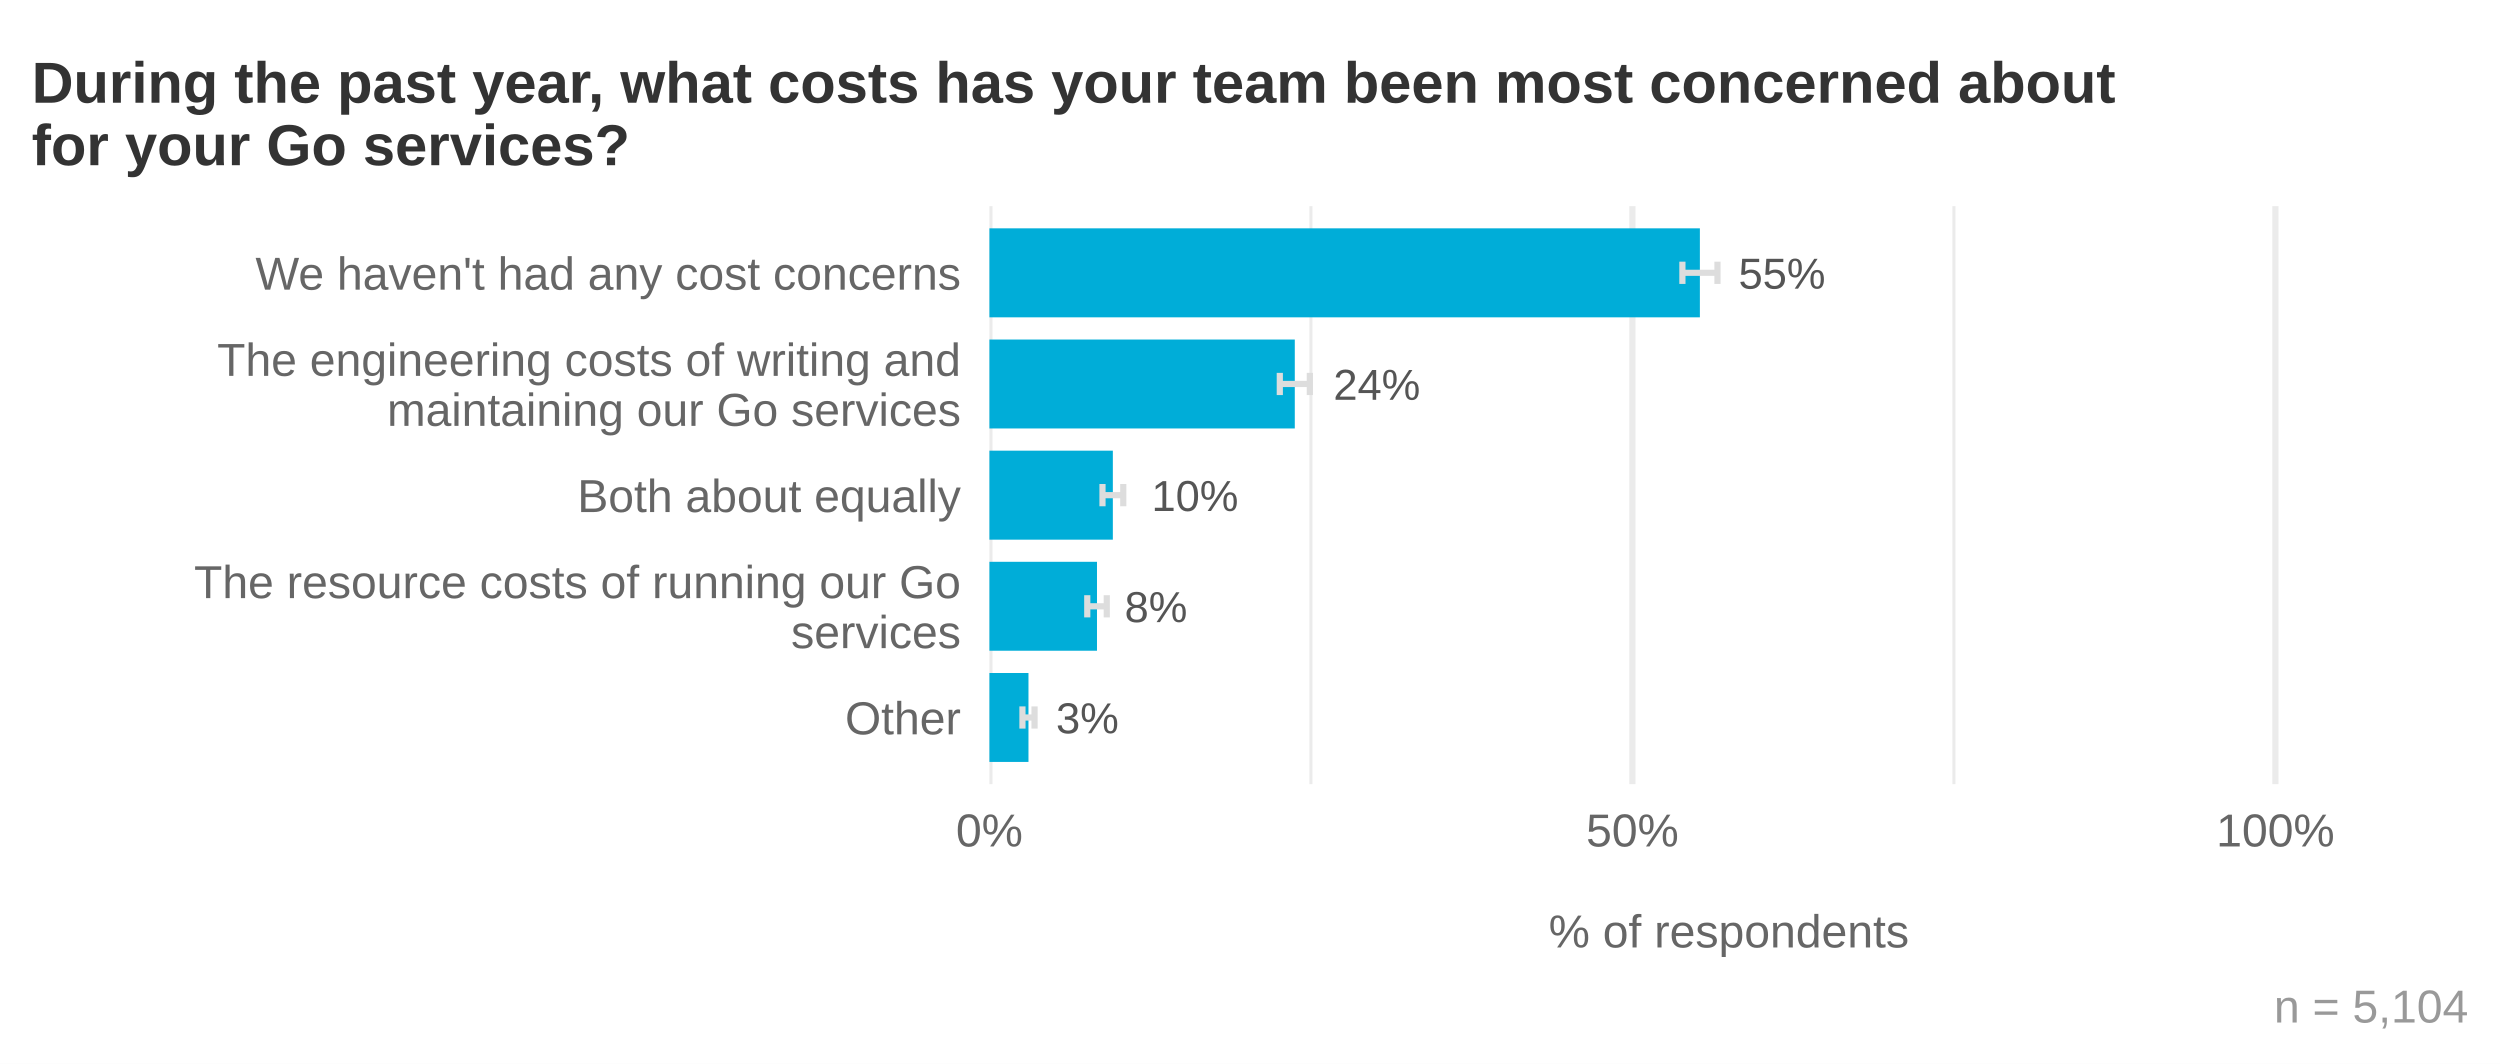
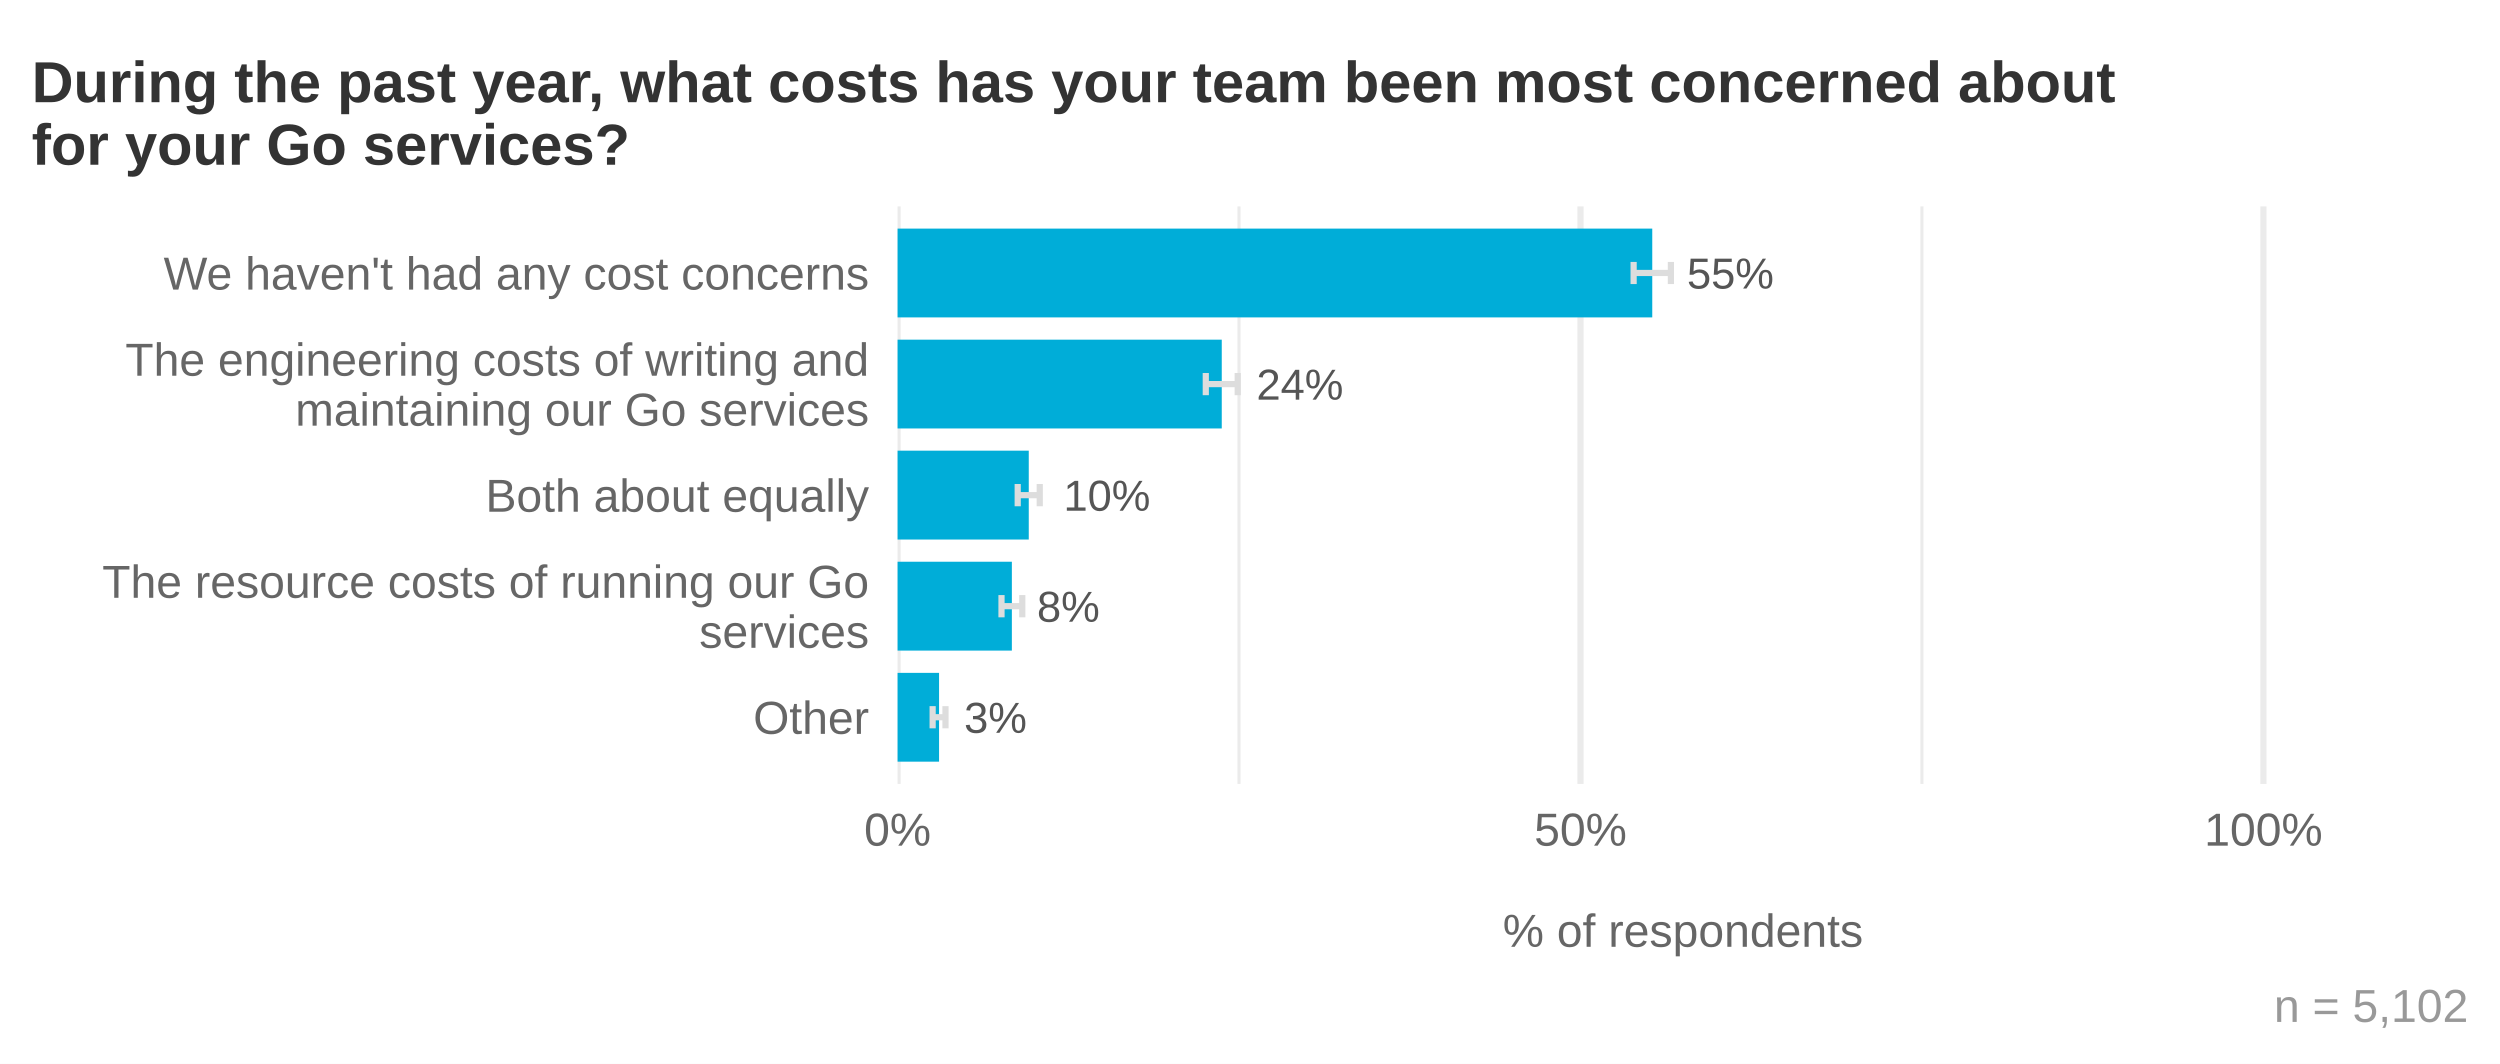
<svg xmlns="http://www.w3.org/2000/svg" class="svglite" width="432.00pt" height="183.84pt" viewBox="0 0 432.00 183.84">
  <defs>
    <style type="text/css">
    .svglite line, .svglite polyline, .svglite polygon, .svglite path, .svglite rect, .svglite circle {
      fill: none;
      stroke: #000000;
      stroke-linecap: round;
      stroke-linejoin: round;
      stroke-miterlimit: 10.00;
    }
    .svglite text {
      white-space: pre;
    }
  </style>
  </defs>
  <rect width="100%" height="100%" style="stroke: none; fill: #FFFFFF;" />
  <defs>
    <clipPath id="cpMC4wMHw0MzIuMDB8MC4wMHwxODMuODQ=">
      <rect x="0.00" y="0.00" width="432.00" height="183.84" />
    </clipPath>
  </defs>
  <g clip-path="url(#cpMC4wMHw0MzIuMDB8MC4wMHwxODMuODQ=)">
</g>
  <defs>
-     <clipPath id="cpMTcwLjk3fDQyNi41MnwzNS42MnwxMzUuNTA=">
-       <rect x="170.97" y="35.62" width="255.55" height="99.89" />
+     <clipPath id="cpMTU1LjEwfDQyNi41MnwzNS42NnwxMzUuNDY=">
+       <rect x="155.10" y="35.66" width="271.42" height="99.80" />
    </clipPath>
  </defs>
-   <g clip-path="url(#cpMTcwLjk3fDQyNi41MnwzNS42MnwxMzUuNTA=)">
-     <polyline points="226.53,135.50 226.53,35.62 " style="stroke-width: 0.53; stroke: #EBEBEB; stroke-linecap: butt;" />
-     <polyline points="337.64,135.50 337.64,35.62 " style="stroke-width: 0.53; stroke: #EBEBEB; stroke-linecap: butt;" />
-     <polyline points="170.97,135.50 170.97,35.62 " style="stroke-width: 1.07; stroke: #EBEBEB; stroke-linecap: butt;" />
-     <polyline points="282.08,135.50 282.08,35.62 " style="stroke-width: 1.07; stroke: #EBEBEB; stroke-linecap: butt;" />
-     <polyline points="393.19,135.50 393.19,35.62 " style="stroke-width: 1.07; stroke: #EBEBEB; stroke-linecap: butt;" />
-     <rect x="170.97" y="97.08" width="18.59" height="15.37" style="stroke-width: 1.07; stroke: none; stroke-linecap: square; stroke-linejoin: miter; fill: #00ADD8;" />
-     <rect x="170.97" y="58.67" width="52.77" height="15.37" style="stroke-width: 1.07; stroke: none; stroke-linecap: square; stroke-linejoin: miter; fill: #00ADD8;" />
-     <rect x="170.97" y="77.88" width="21.33" height="15.37" style="stroke-width: 1.07; stroke: none; stroke-linecap: square; stroke-linejoin: miter; fill: #00ADD8;" />
-     <rect x="170.97" y="39.46" width="122.77" height="15.37" style="stroke-width: 1.07; stroke: none; stroke-linecap: square; stroke-linejoin: miter; fill: #00ADD8;" />
-     <rect x="170.97" y="116.29" width="6.75" height="15.37" style="stroke-width: 1.07; stroke: none; stroke-linecap: square; stroke-linejoin: miter; fill: #00ADD8;" />
-     <polyline points="191.25,106.69 191.25,102.85 " style="stroke-width: 1.07; stroke: #DDDDDD; stroke-linecap: butt;" />
-     <polyline points="191.25,104.77 187.88,104.77 " style="stroke-width: 1.07; stroke: #DDDDDD; stroke-linecap: butt;" />
-     <polyline points="187.88,106.69 187.88,102.85 " style="stroke-width: 1.07; stroke: #DDDDDD; stroke-linecap: butt;" />
-     <polyline points="226.34,68.27 226.34,64.43 " style="stroke-width: 1.07; stroke: #DDDDDD; stroke-linecap: butt;" />
-     <polyline points="226.34,66.35 221.15,66.35 " style="stroke-width: 1.07; stroke: #DDDDDD; stroke-linecap: butt;" />
-     <polyline points="221.15,68.27 221.15,64.43 " style="stroke-width: 1.07; stroke: #DDDDDD; stroke-linecap: butt;" />
-     <polyline points="194.10,87.48 194.10,83.64 " style="stroke-width: 1.07; stroke: #DDDDDD; stroke-linecap: butt;" />
-     <polyline points="194.10,85.56 190.51,85.56 " style="stroke-width: 1.07; stroke: #DDDDDD; stroke-linecap: butt;" />
-     <polyline points="190.51,87.48 190.51,83.64 " style="stroke-width: 1.07; stroke: #DDDDDD; stroke-linecap: butt;" />
-     <polyline points="296.78,49.06 296.78,45.22 " style="stroke-width: 1.07; stroke: #DDDDDD; stroke-linecap: butt;" />
-     <polyline points="296.78,47.14 290.72,47.14 " style="stroke-width: 1.07; stroke: #DDDDDD; stroke-linecap: butt;" />
-     <polyline points="290.72,49.06 290.72,45.22 " style="stroke-width: 1.07; stroke: #DDDDDD; stroke-linecap: butt;" />
-     <polyline points="178.77,125.90 178.77,122.06 " style="stroke-width: 1.07; stroke: #DDDDDD; stroke-linecap: butt;" />
-     <polyline points="178.77,123.98 176.68,123.98 " style="stroke-width: 1.07; stroke: #DDDDDD; stroke-linecap: butt;" />
-     <polyline points="176.68,125.90 176.68,122.06 " style="stroke-width: 1.07; stroke: #DDDDDD; stroke-linecap: butt;" />
-     <text x="194.33" y="107.50" style="font-size: 7.50px;fill: #555555; font-family: &quot;Arial&quot;;" textLength="11.90px" lengthAdjust="spacingAndGlyphs">8%</text>
-     <text x="230.41" y="69.09" style="font-size: 7.50px;fill: #555555; font-family: &quot;Arial&quot;;" textLength="16.68px" lengthAdjust="spacingAndGlyphs">24%</text>
-     <text x="198.98" y="88.30" style="font-size: 7.50px;fill: #555555; font-family: &quot;Arial&quot;;" textLength="16.68px" lengthAdjust="spacingAndGlyphs">10%</text>
-     <text x="300.42" y="49.88" style="font-size: 7.50px;fill: #555555; font-family: &quot;Arial&quot;;" textLength="16.68px" lengthAdjust="spacingAndGlyphs">55%</text>
-     <text x="182.48" y="126.71" style="font-size: 7.50px;fill: #555555; font-family: &quot;Arial&quot;;" textLength="11.90px" lengthAdjust="spacingAndGlyphs">3%</text>
+   <g clip-path="url(#cpMTU1LjEwfDQyNi41MnwzNS42NnwxMzUuNDY=)">
+     <polyline points="214.10,135.46 214.10,35.66 " style="stroke-width: 0.53; stroke: #EBEBEB; stroke-linecap: butt;" />
+     <polyline points="332.11,135.46 332.11,35.66 " style="stroke-width: 0.53; stroke: #EBEBEB; stroke-linecap: butt;" />
+     <polyline points="155.10,135.46 155.10,35.66 " style="stroke-width: 1.07; stroke: #EBEBEB; stroke-linecap: butt;" />
+     <polyline points="273.11,135.46 273.11,35.66 " style="stroke-width: 1.07; stroke: #EBEBEB; stroke-linecap: butt;" />
+     <polyline points="391.12,135.46 391.12,35.66 " style="stroke-width: 1.07; stroke: #EBEBEB; stroke-linecap: butt;" />
+     <rect x="155.10" y="97.07" width="19.75" height="15.35" style="stroke-width: 1.07; stroke: none; stroke-linecap: butt; stroke-linejoin: miter; fill: #00ADD8;" />
+     <rect x="155.10" y="58.69" width="56.02" height="15.35" style="stroke-width: 1.07; stroke: none; stroke-linecap: butt; stroke-linejoin: miter; fill: #00ADD8;" />
+     <rect x="155.10" y="77.88" width="22.67" height="15.35" style="stroke-width: 1.07; stroke: none; stroke-linecap: butt; stroke-linejoin: miter; fill: #00ADD8;" />
+     <rect x="155.10" y="39.50" width="130.41" height="15.35" style="stroke-width: 1.07; stroke: none; stroke-linecap: butt; stroke-linejoin: miter; fill: #00ADD8;" />
+     <rect x="155.10" y="116.27" width="7.17" height="15.35" style="stroke-width: 1.07; stroke: none; stroke-linecap: butt; stroke-linejoin: miter; fill: #00ADD8;" />
+     <polyline points="176.65,106.67 176.65,102.83 " style="stroke-width: 1.07; stroke: #DDDDDD; stroke-linecap: butt;" />
+     <polyline points="176.65,104.75 173.06,104.75 " style="stroke-width: 1.07; stroke: #DDDDDD; stroke-linecap: butt;" />
+     <polyline points="173.06,106.67 173.06,102.83 " style="stroke-width: 1.07; stroke: #DDDDDD; stroke-linecap: butt;" />
+     <polyline points="213.88,68.29 213.88,64.45 " style="stroke-width: 1.07; stroke: #DDDDDD; stroke-linecap: butt;" />
+     <polyline points="213.88,66.37 208.36,66.37 " style="stroke-width: 1.07; stroke: #DDDDDD; stroke-linecap: butt;" />
+     <polyline points="208.36,68.29 208.36,64.45 " style="stroke-width: 1.07; stroke: #DDDDDD; stroke-linecap: butt;" />
+     <polyline points="179.67,87.48 179.67,83.64 " style="stroke-width: 1.07; stroke: #DDDDDD; stroke-linecap: butt;" />
+     <polyline points="179.67,85.56 175.86,85.56 " style="stroke-width: 1.07; stroke: #DDDDDD; stroke-linecap: butt;" />
+     <polyline points="175.86,87.48 175.86,83.64 " style="stroke-width: 1.07; stroke: #DDDDDD; stroke-linecap: butt;" />
+     <polyline points="288.73,49.09 288.73,45.26 " style="stroke-width: 1.07; stroke: #DDDDDD; stroke-linecap: butt;" />
+     <polyline points="288.73,47.17 282.29,47.17 " style="stroke-width: 1.07; stroke: #DDDDDD; stroke-linecap: butt;" />
+     <polyline points="282.29,49.09 282.29,45.26 " style="stroke-width: 1.07; stroke: #DDDDDD; stroke-linecap: butt;" />
+     <polyline points="163.38,125.86 163.38,122.02 " style="stroke-width: 1.07; stroke: #DDDDDD; stroke-linecap: butt;" />
+     <polyline points="163.38,123.94 161.16,123.94 " style="stroke-width: 1.07; stroke: #DDDDDD; stroke-linecap: butt;" />
+     <polyline points="161.16,125.86 161.16,122.02 " style="stroke-width: 1.07; stroke: #DDDDDD; stroke-linecap: butt;" />
+     <text x="179.19" y="107.44" style="font-size: 7.50px;fill: #555555; font-family: &quot;Arial&quot;;" textLength="10.84px" lengthAdjust="spacingAndGlyphs">8%</text>
+     <text x="217.12" y="69.06" style="font-size: 7.50px;fill: #555555; font-family: &quot;Arial&quot;;" textLength="15.00px" lengthAdjust="spacingAndGlyphs">24%</text>
+     <text x="183.77" y="88.25" style="font-size: 7.50px;fill: #555555; font-family: &quot;Arial&quot;;" textLength="15.00px" lengthAdjust="spacingAndGlyphs">10%</text>
+     <text x="291.51" y="49.86" style="font-size: 7.50px;fill: #555555; font-family: &quot;Arial&quot;;" textLength="15.00px" lengthAdjust="spacingAndGlyphs">55%</text>
+     <text x="166.60" y="126.63" style="font-size: 7.50px;fill: #555555; font-family: &quot;Arial&quot;;" textLength="10.84px" lengthAdjust="spacingAndGlyphs">3%</text>
  </g>
  <g clip-path="url(#cpMC4wMHw0MzIuMDB8MC4wMHwxODMuODQ=)">
-     <text x="166.04" y="126.89" text-anchor="end" style="font-size: 8.00px;fill: #666666; font-family: &quot;Arial&quot;;" textLength="22.72px" lengthAdjust="spacingAndGlyphs">Other</text>
-     <text x="166.04" y="103.36" text-anchor="end" style="font-size: 8.00px;fill: #666666; font-family: &quot;Arial&quot;;" textLength="148.45px" lengthAdjust="spacingAndGlyphs">The resource costs of running our Go</text>
-     <text x="166.04" y="112.00" text-anchor="end" style="font-size: 8.00px;fill: #666666; font-family: &quot;Arial&quot;;" textLength="32.83px" lengthAdjust="spacingAndGlyphs">services</text>
-     <text x="166.04" y="88.48" text-anchor="end" style="font-size: 8.00px;fill: #666666; font-family: &quot;Arial&quot;;" textLength="75.91px" lengthAdjust="spacingAndGlyphs">Both about equally</text>
-     <text x="166.04" y="64.95" text-anchor="end" style="font-size: 8.00px;fill: #666666; font-family: &quot;Arial&quot;;" textLength="146.56px" lengthAdjust="spacingAndGlyphs">The engineering costs of writing and</text>
-     <text x="166.04" y="73.59" text-anchor="end" style="font-size: 8.00px;fill: #666666; font-family: &quot;Arial&quot;;" textLength="112.50px" lengthAdjust="spacingAndGlyphs">maintaining our Go services</text>
-     <text x="166.04" y="50.06" text-anchor="end" style="font-size: 8.00px;fill: #666666; font-family: &quot;Arial&quot;;" textLength="137.53px" lengthAdjust="spacingAndGlyphs">We haven't had any cost concerns</text>
-     <text x="170.97" y="146.27" text-anchor="middle" style="font-size: 8.00px;fill: #666666; font-family: &quot;Arial&quot;;" textLength="12.69px" lengthAdjust="spacingAndGlyphs">0%</text>
-     <text x="282.08" y="146.27" text-anchor="middle" style="font-size: 8.00px;fill: #666666; font-family: &quot;Arial&quot;;" textLength="17.78px" lengthAdjust="spacingAndGlyphs">50%</text>
-     <text x="393.19" y="146.27" text-anchor="middle" style="font-size: 8.00px;fill: #666666; font-family: &quot;Arial&quot;;" textLength="22.87px" lengthAdjust="spacingAndGlyphs">100%</text>
-     <text x="298.75" y="163.72" text-anchor="middle" style="font-size: 8.00px;fill: #666666; font-family: &quot;Arial&quot;;" textLength="70.03px" lengthAdjust="spacingAndGlyphs">% of respondents</text>
-     <text x="5.48" y="17.75" style="font-size: 10.00px; font-weight: bold;fill: #333333; font-family: &quot;Arial&quot;;" textLength="429.02px" lengthAdjust="spacingAndGlyphs">During the past year, what costs has your team been most concerned about</text>
-     <text x="5.48" y="28.55" style="font-size: 10.00px; font-weight: bold;fill: #333333; font-family: &quot;Arial&quot;;" textLength="119.20px" lengthAdjust="spacingAndGlyphs">for your Go services?</text>
-     <text x="426.52" y="176.70" text-anchor="end" style="font-size: 8.00px;fill: #999999; font-family: &quot;Arial&quot;;" textLength="42.30px" lengthAdjust="spacingAndGlyphs">n =  5,104</text>
+     <text x="150.17" y="126.81" text-anchor="end" style="font-size: 8.00px;fill: #666666; font-family: &quot;Arial&quot;;" textLength="20.01px" lengthAdjust="spacingAndGlyphs">Other</text>
+     <text x="150.17" y="103.30" text-anchor="end" style="font-size: 8.00px;fill: #666666; font-family: &quot;Arial&quot;;" textLength="132.55px" lengthAdjust="spacingAndGlyphs">The resource costs of running our Go</text>
+     <text x="150.17" y="111.94" text-anchor="end" style="font-size: 8.00px;fill: #666666; font-family: &quot;Arial&quot;;" textLength="29.35px" lengthAdjust="spacingAndGlyphs">services</text>
+     <text x="150.17" y="88.43" text-anchor="end" style="font-size: 8.00px;fill: #666666; font-family: &quot;Arial&quot;;" textLength="66.29px" lengthAdjust="spacingAndGlyphs">Both about equally</text>
+     <text x="150.17" y="64.92" text-anchor="end" style="font-size: 8.00px;fill: #666666; font-family: &quot;Arial&quot;;" textLength="128.56px" lengthAdjust="spacingAndGlyphs">The engineering costs of writing and</text>
+     <text x="150.17" y="73.56" text-anchor="end" style="font-size: 8.00px;fill: #666666; font-family: &quot;Arial&quot;;" textLength="99.19px" lengthAdjust="spacingAndGlyphs">maintaining our Go services</text>
+     <text x="150.17" y="50.04" text-anchor="end" style="font-size: 8.00px;fill: #666666; font-family: &quot;Arial&quot;;" textLength="122.08px" lengthAdjust="spacingAndGlyphs">We haven't had any cost concerns</text>
+     <text x="155.10" y="146.13" text-anchor="middle" style="font-size: 8.00px;fill: #666666; font-family: &quot;Arial&quot;;" textLength="11.56px" lengthAdjust="spacingAndGlyphs">0%</text>
+     <text x="273.11" y="146.13" text-anchor="middle" style="font-size: 8.00px;fill: #666666; font-family: &quot;Arial&quot;;" textLength="16.01px" lengthAdjust="spacingAndGlyphs">50%</text>
+     <text x="391.12" y="146.13" text-anchor="middle" style="font-size: 8.00px;fill: #666666; font-family: &quot;Arial&quot;;" textLength="20.46px" lengthAdjust="spacingAndGlyphs">100%</text>
+     <text x="290.81" y="163.60" text-anchor="middle" style="font-size: 8.00px;fill: #666666; font-family: &quot;Arial&quot;;" textLength="62.28px" lengthAdjust="spacingAndGlyphs">% of respondents</text>
+     <text x="5.48" y="17.66" style="font-size: 10.00px; font-weight: bold;fill: #333333; font-family: &quot;Arial&quot;;" textLength="360.73px" lengthAdjust="spacingAndGlyphs">During the past year, what costs has your team been most concerned about</text>
+     <text x="5.48" y="28.46" style="font-size: 10.00px; font-weight: bold;fill: #333333; font-family: &quot;Arial&quot;;" textLength="103.40px" lengthAdjust="spacingAndGlyphs">for your Go services?</text>
+     <text x="426.52" y="176.59" text-anchor="end" style="font-size: 8.00px;fill: #999999; font-family: &quot;Arial&quot;;" textLength="35.82px" lengthAdjust="spacingAndGlyphs">n =  5,102</text>
  </g>
</svg>
